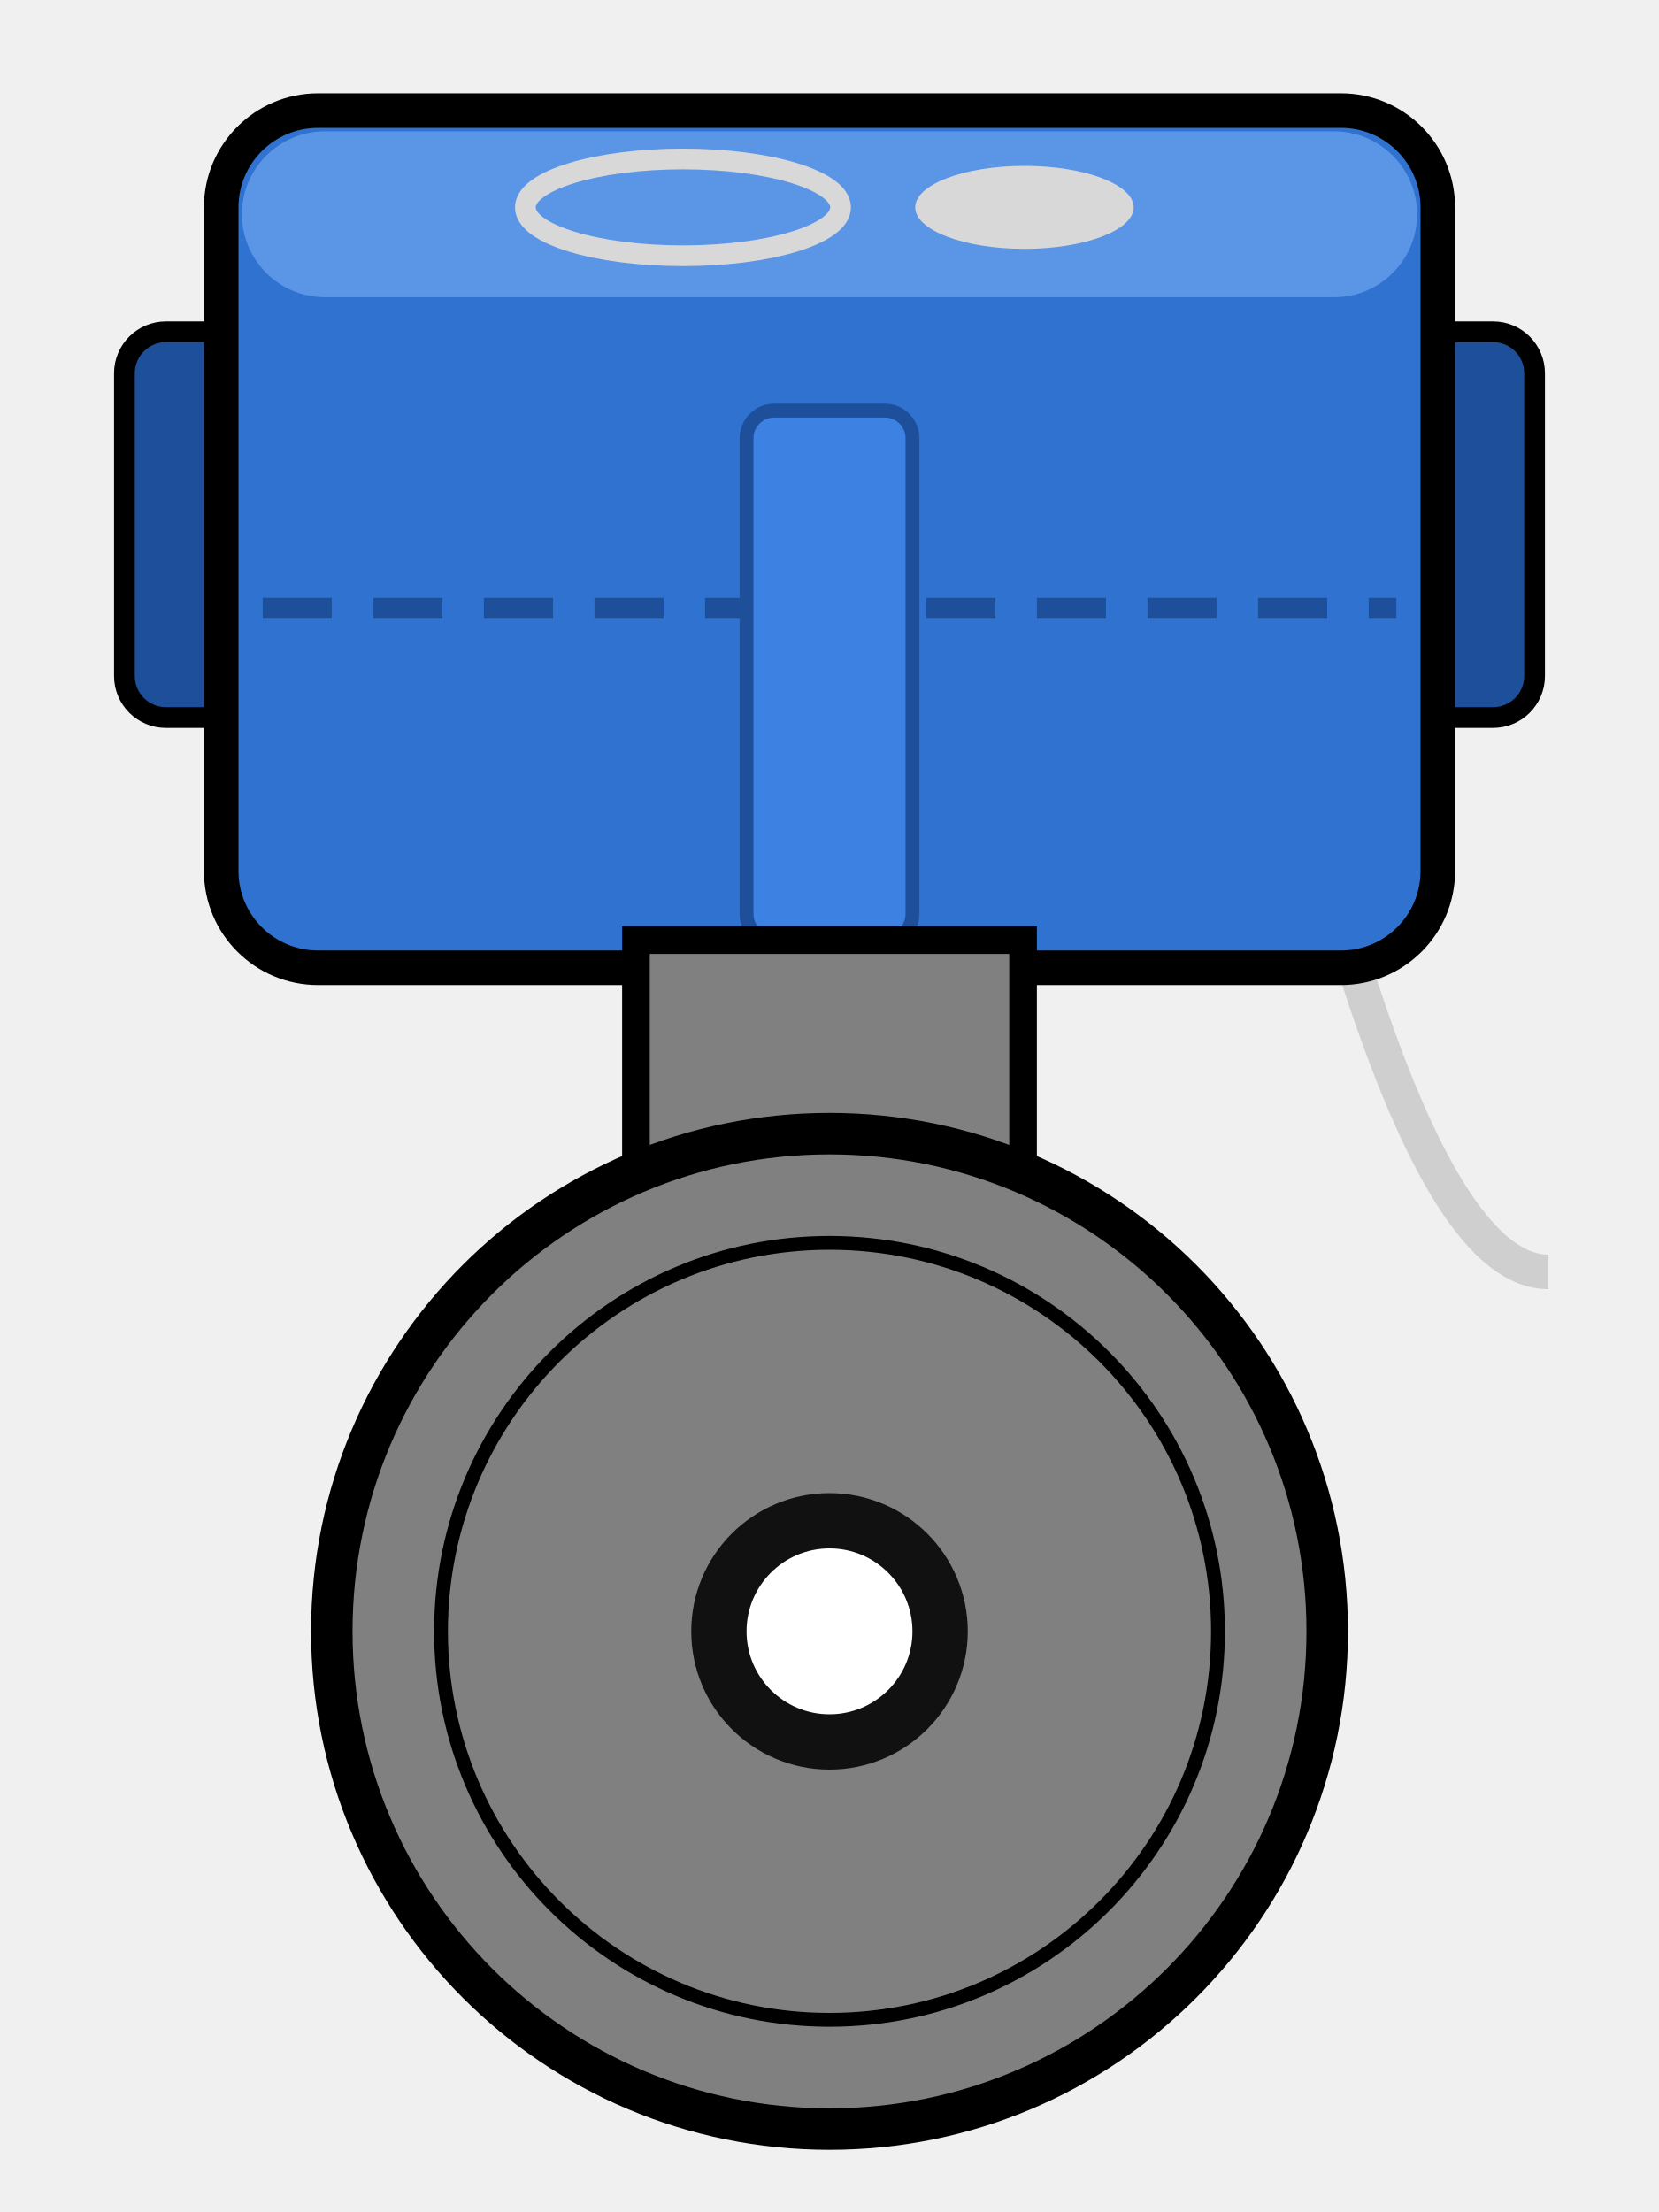
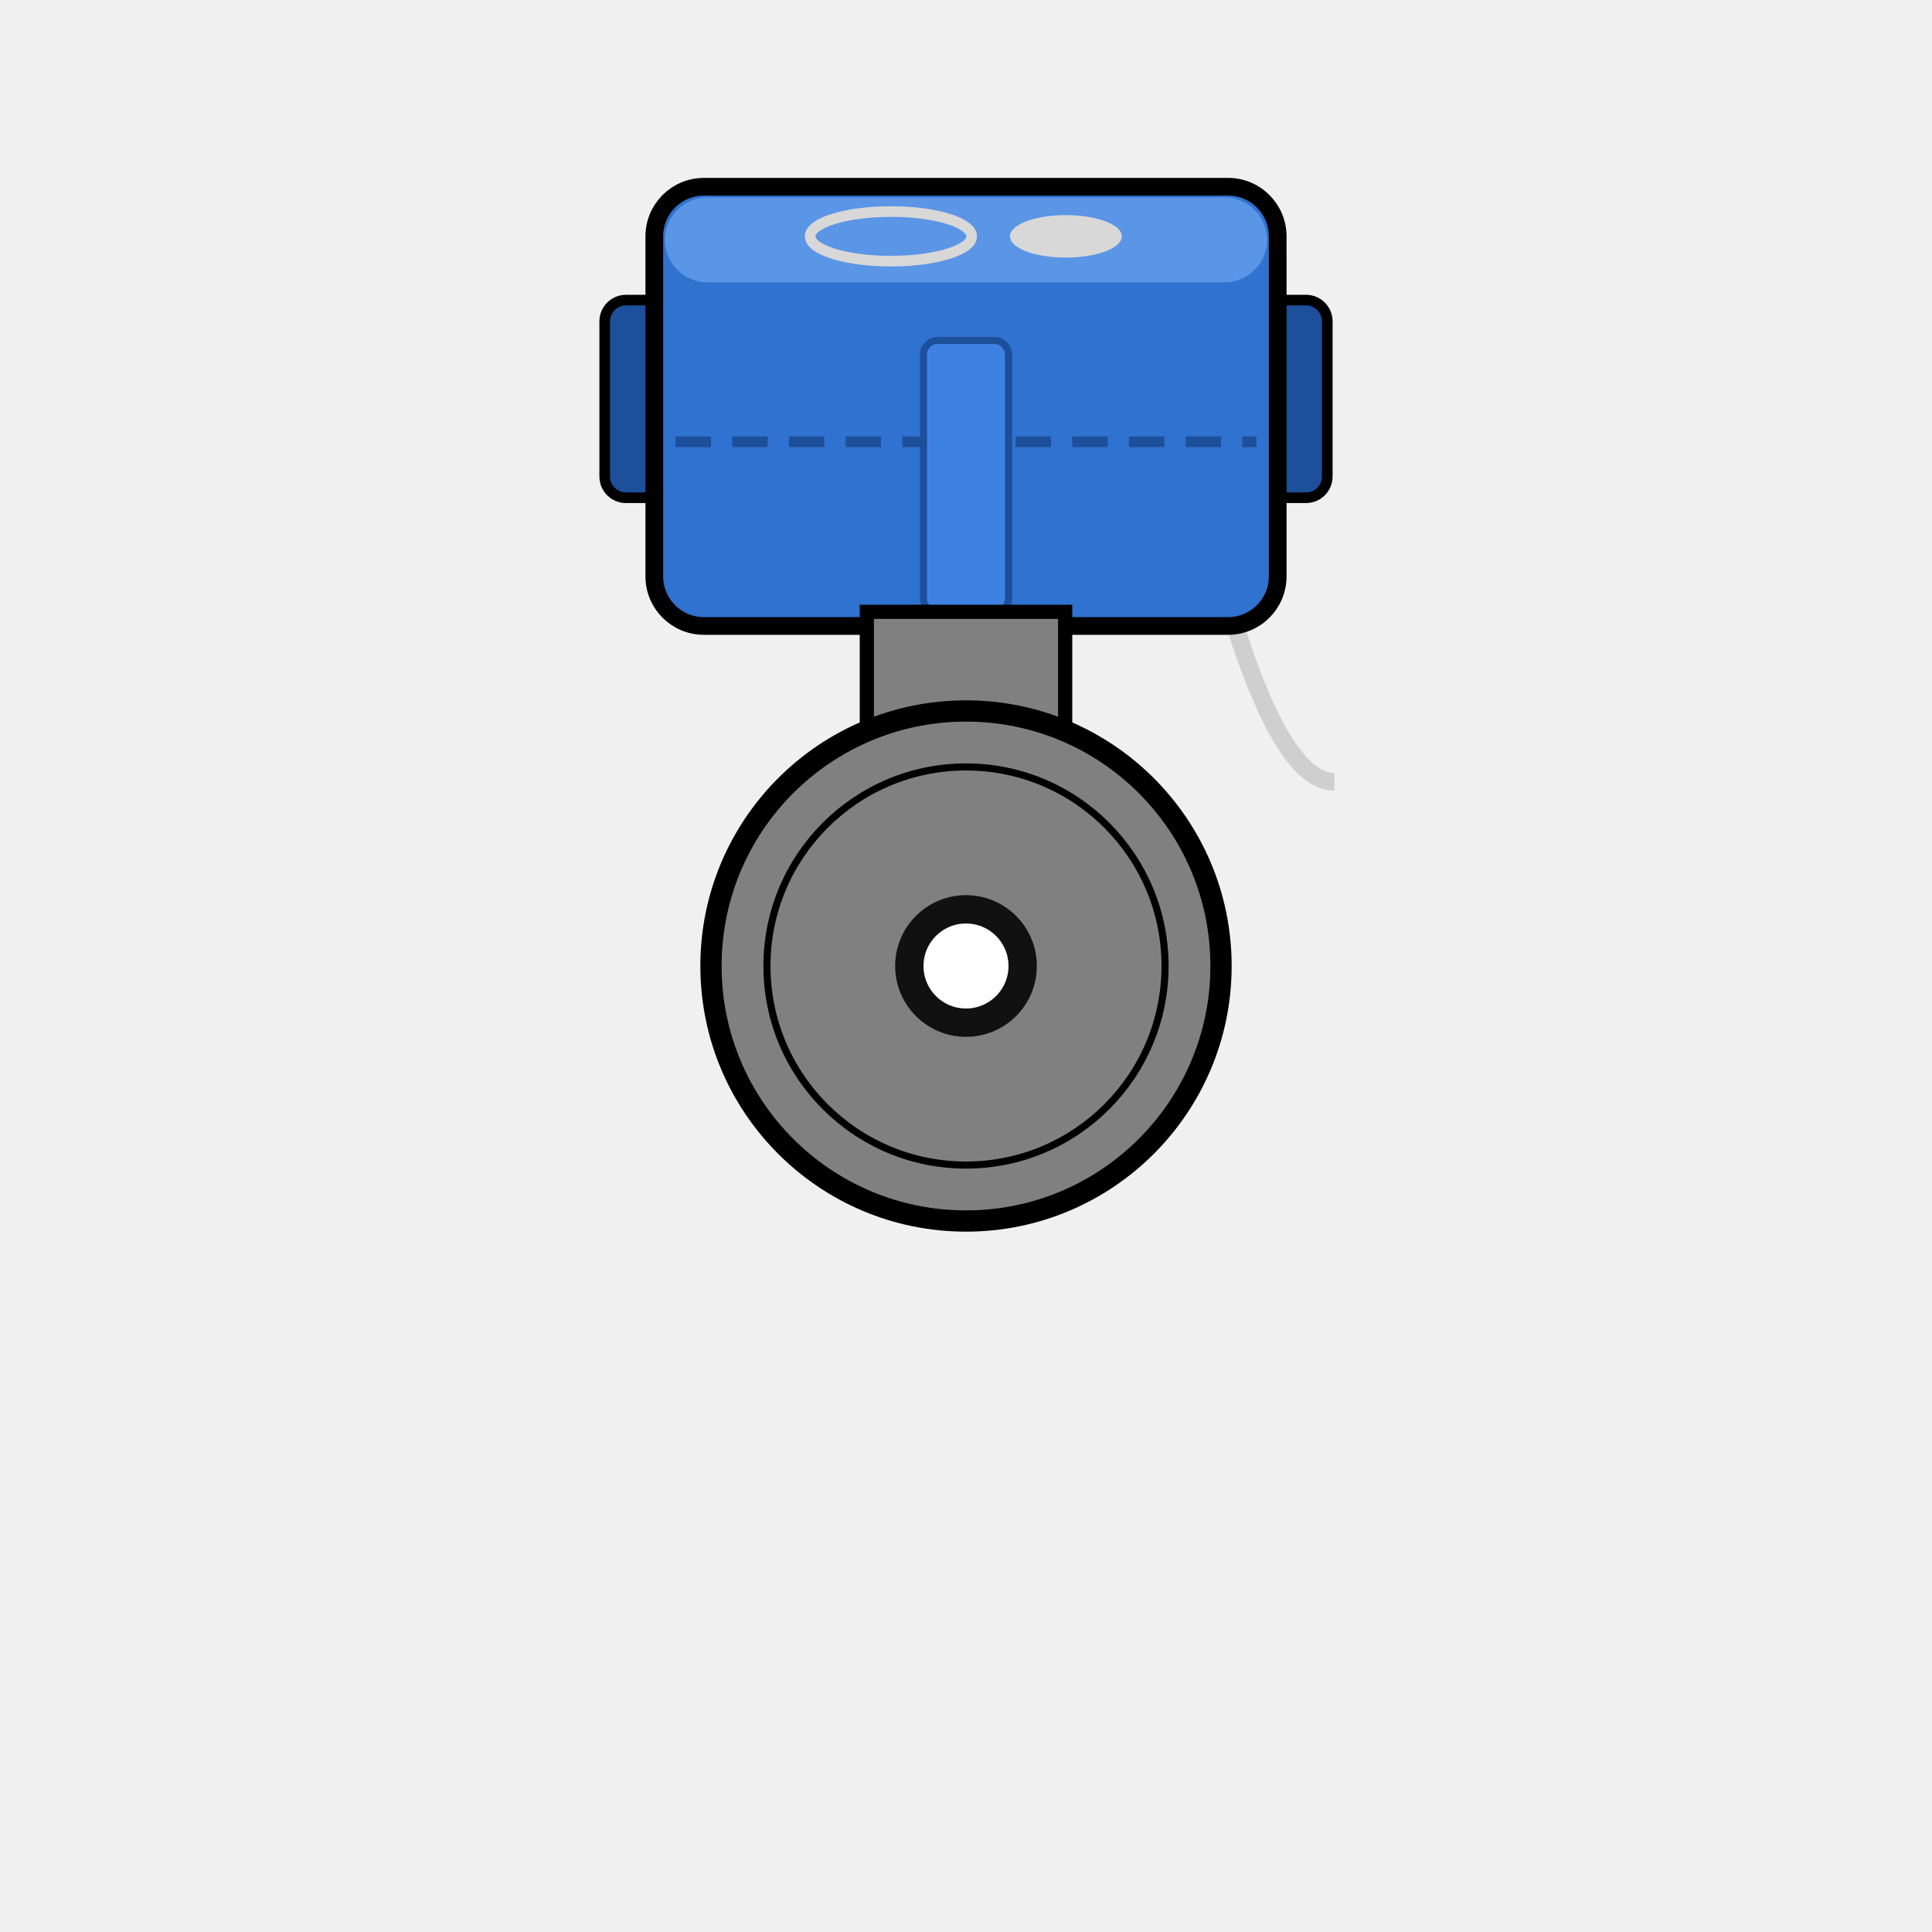
- <svg xmlns="http://www.w3.org/2000/svg" viewBox="0 0 120 160">
-   <path d="M98 70 Q105.0 92 112 92" fill="none" stroke="#cfcfcf" stroke-width="2.5" />
-   <rect x="9" y="24" width="102" height="27.9" rx="3" fill="#1d4f9a" stroke="#000" stroke-width="1.5" />
-   <rect x="16" y="8" width="88" height="62" rx="7" fill="#2f72d0" stroke="#000" stroke-width="2.5" />
-   <rect x="17.5" y="9.5" width="85" height="12" rx="6" fill="#5b95e6" />
-   <ellipse cx="49.4" cy="15" rx="11.4" ry="3.5" fill="none" stroke="#d8d8d8" stroke-width="1.5" />
-   <ellipse cx="74.1" cy="15" rx="7.9" ry="3" fill="#d8d8d8" />
-   <path d="M19 44.0 H101" stroke="#1d4f9a" stroke-width="1.5" stroke-dasharray="5 3" />
-   <rect x="54.0" y="29.7" width="12" height="38.4" rx="2" fill="#3d82e3" stroke="#1d4f9a" stroke-width="1" />
-   <rect x="46" y="68" width="28" height="22" fill="#808080" stroke="#000" stroke-width="2" />
-   <circle cx="60" cy="118" r="36" fill="#808080" stroke="#000" stroke-width="3" />
-   <circle cx="60" cy="118" r="28.1" fill="#808080" stroke="#000" stroke-width="1" />
-   <circle cx="60" cy="118" r="8" fill="#fff" stroke="#111" stroke-width="4" />
+ <svg xmlns="http://www.w3.org/2000/svg" viewBox="0 0 300 300" data-valve-standard="1">
+   <g transform="translate(84 20.2) scale(1.1)">
+     <path d="M98 70 Q105.0 92 112 92" fill="none" stroke="#cfcfcf" stroke-width="2.5" />
+     <rect x="9" y="24" width="102" height="27.9" rx="3" fill="#1d4f9a" stroke="#000" stroke-width="1.5" />
+     <rect x="16" y="8" width="88" height="62" rx="7" fill="#2f72d0" stroke="#000" stroke-width="2.5" />
+     <rect x="17.5" y="9.5" width="85" height="12" rx="6" fill="#5b95e6" />
+     <ellipse cx="49.4" cy="15" rx="11.4" ry="3.5" fill="none" stroke="#d8d8d8" stroke-width="1.5" />
+     <ellipse cx="74.1" cy="15" rx="7.9" ry="3" fill="#d8d8d8" />
+     <path d="M19 44.0 H101" stroke="#1d4f9a" stroke-width="1.5" stroke-dasharray="5 3" />
+     <rect x="54.0" y="29.7" width="12" height="38.4" rx="2" fill="#3d82e3" stroke="#1d4f9a" stroke-width="1" />
+     <rect x="46" y="68" width="28" height="22" fill="#808080" stroke="#000" stroke-width="2" />
+     <circle cx="60" cy="118" r="36" fill="#808080" stroke="#000" stroke-width="3" />
+     <circle cx="60" cy="118" r="28.1" fill="#808080" stroke="#000" stroke-width="1" />
+     <circle cx="60" cy="118" r="8" fill="#fff" stroke="#111" stroke-width="4" />
+   </g>
</svg>
